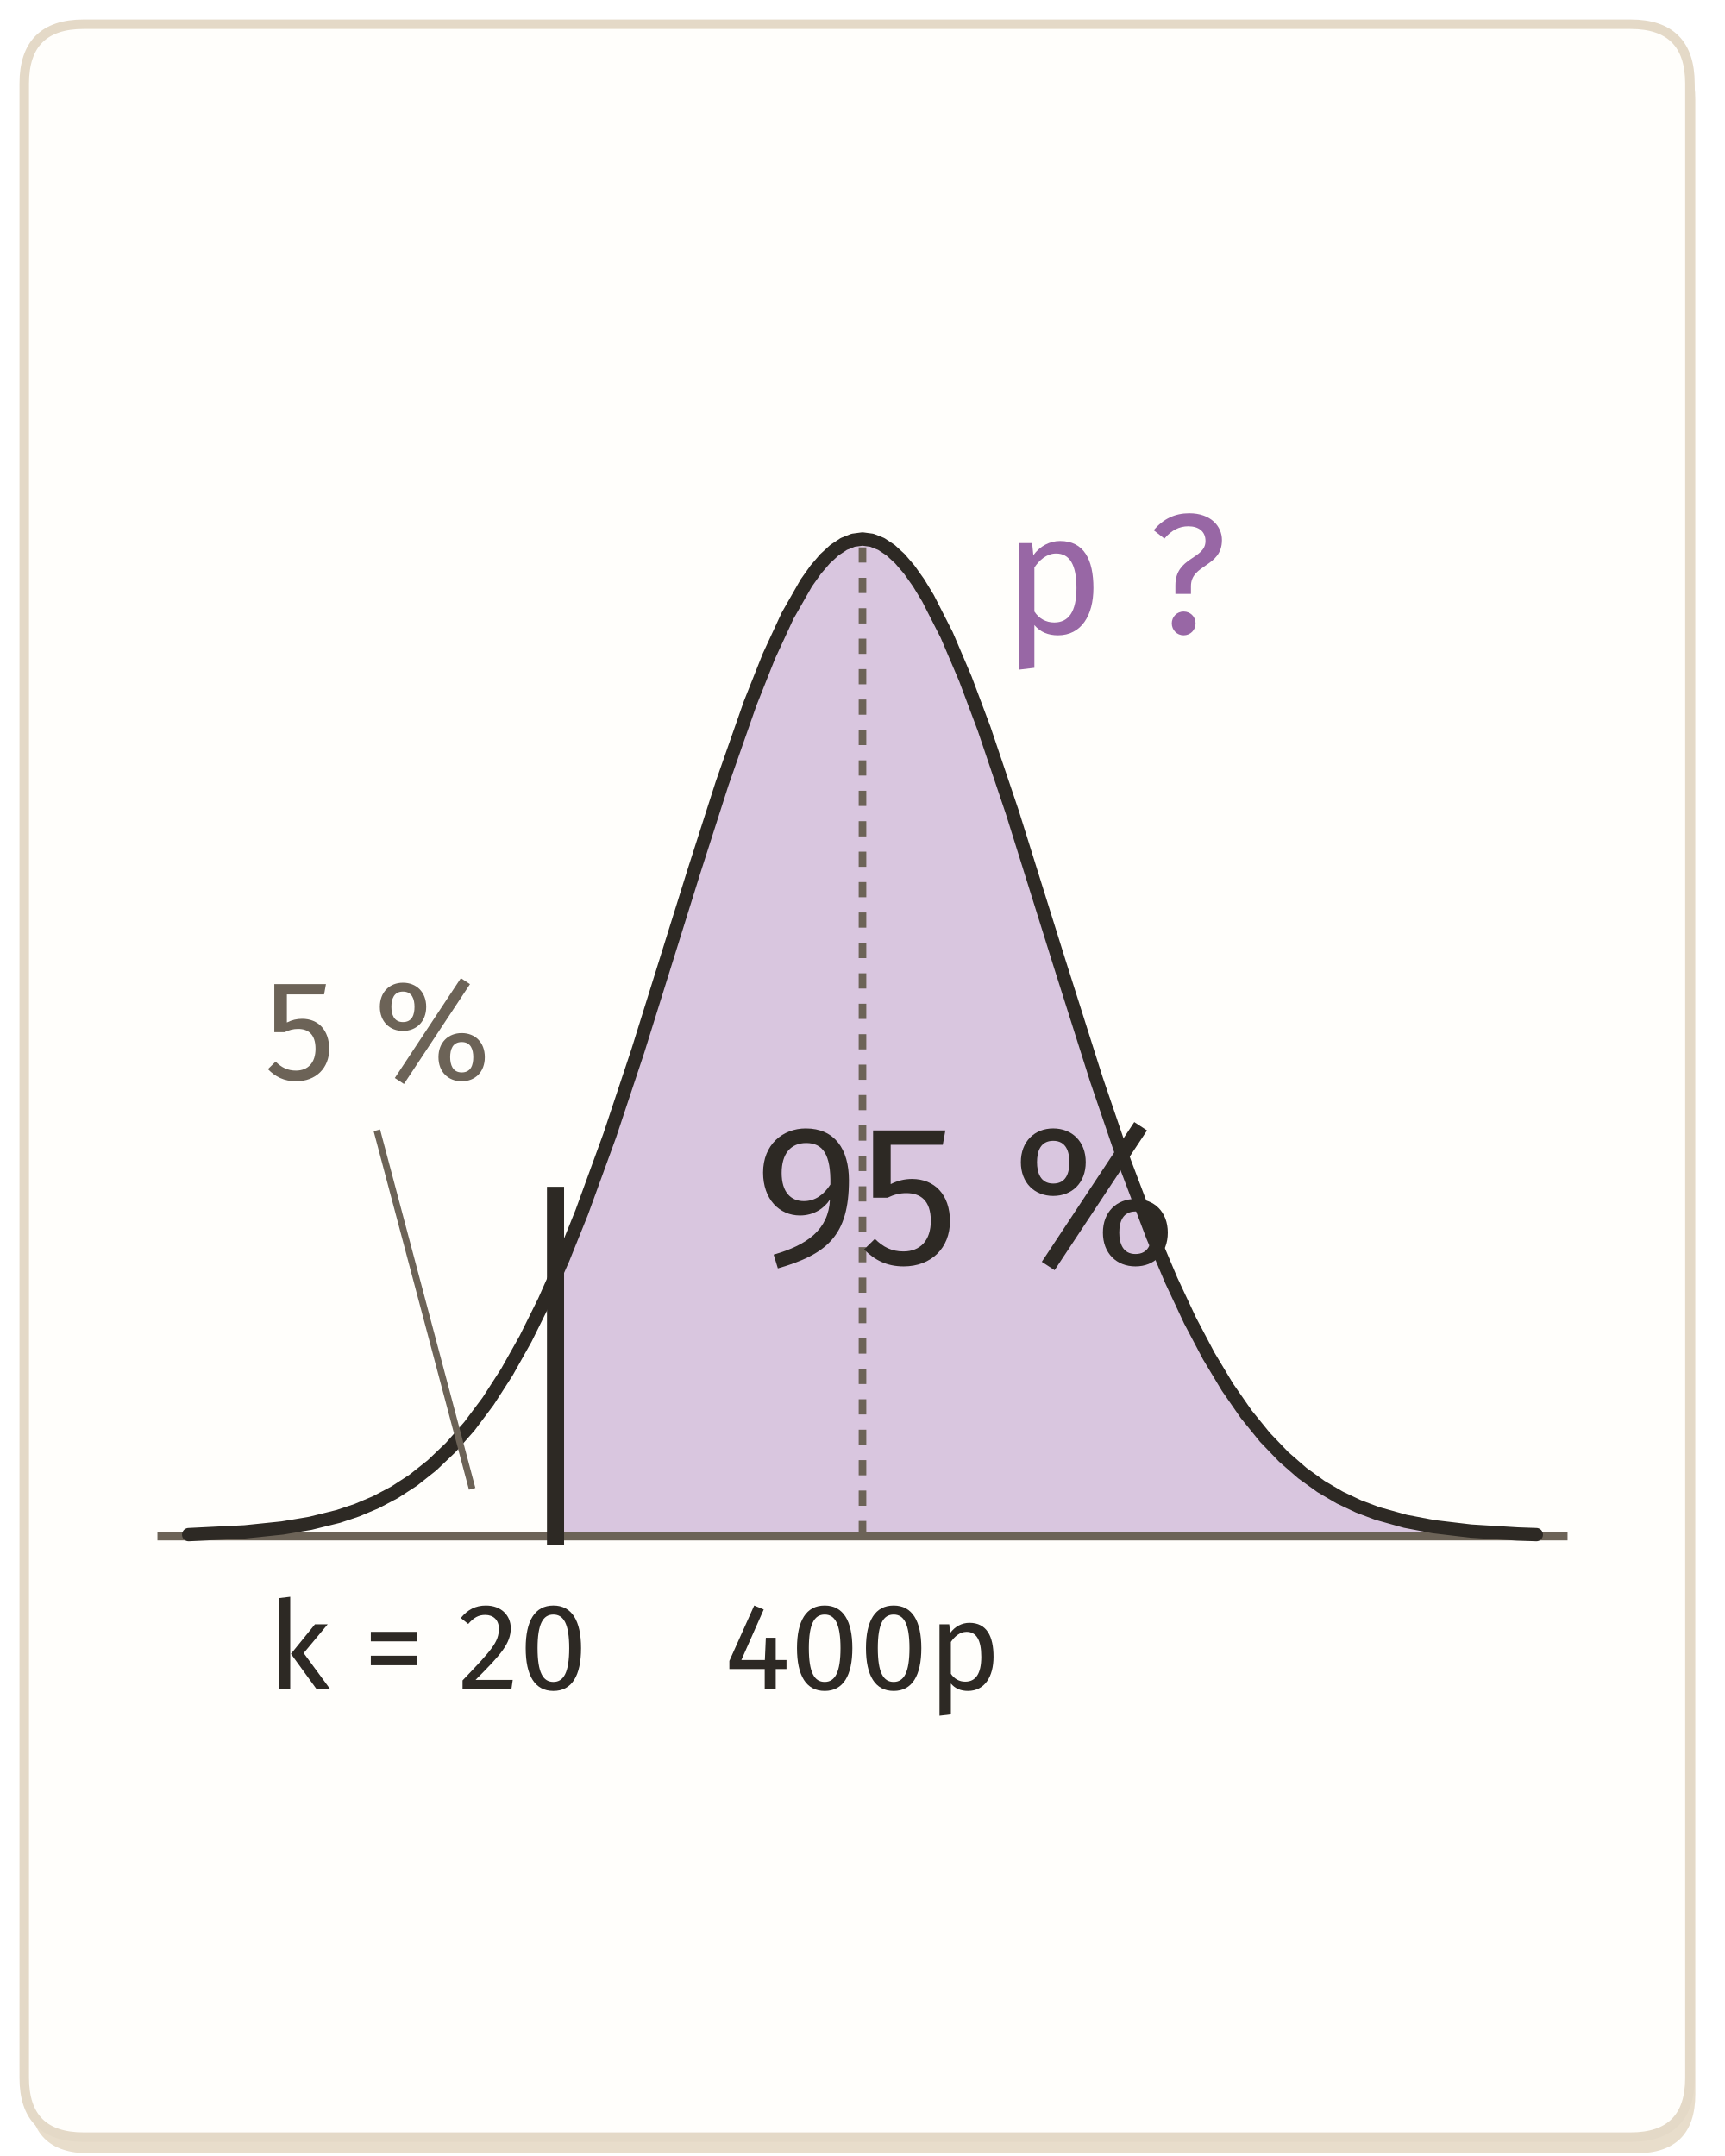
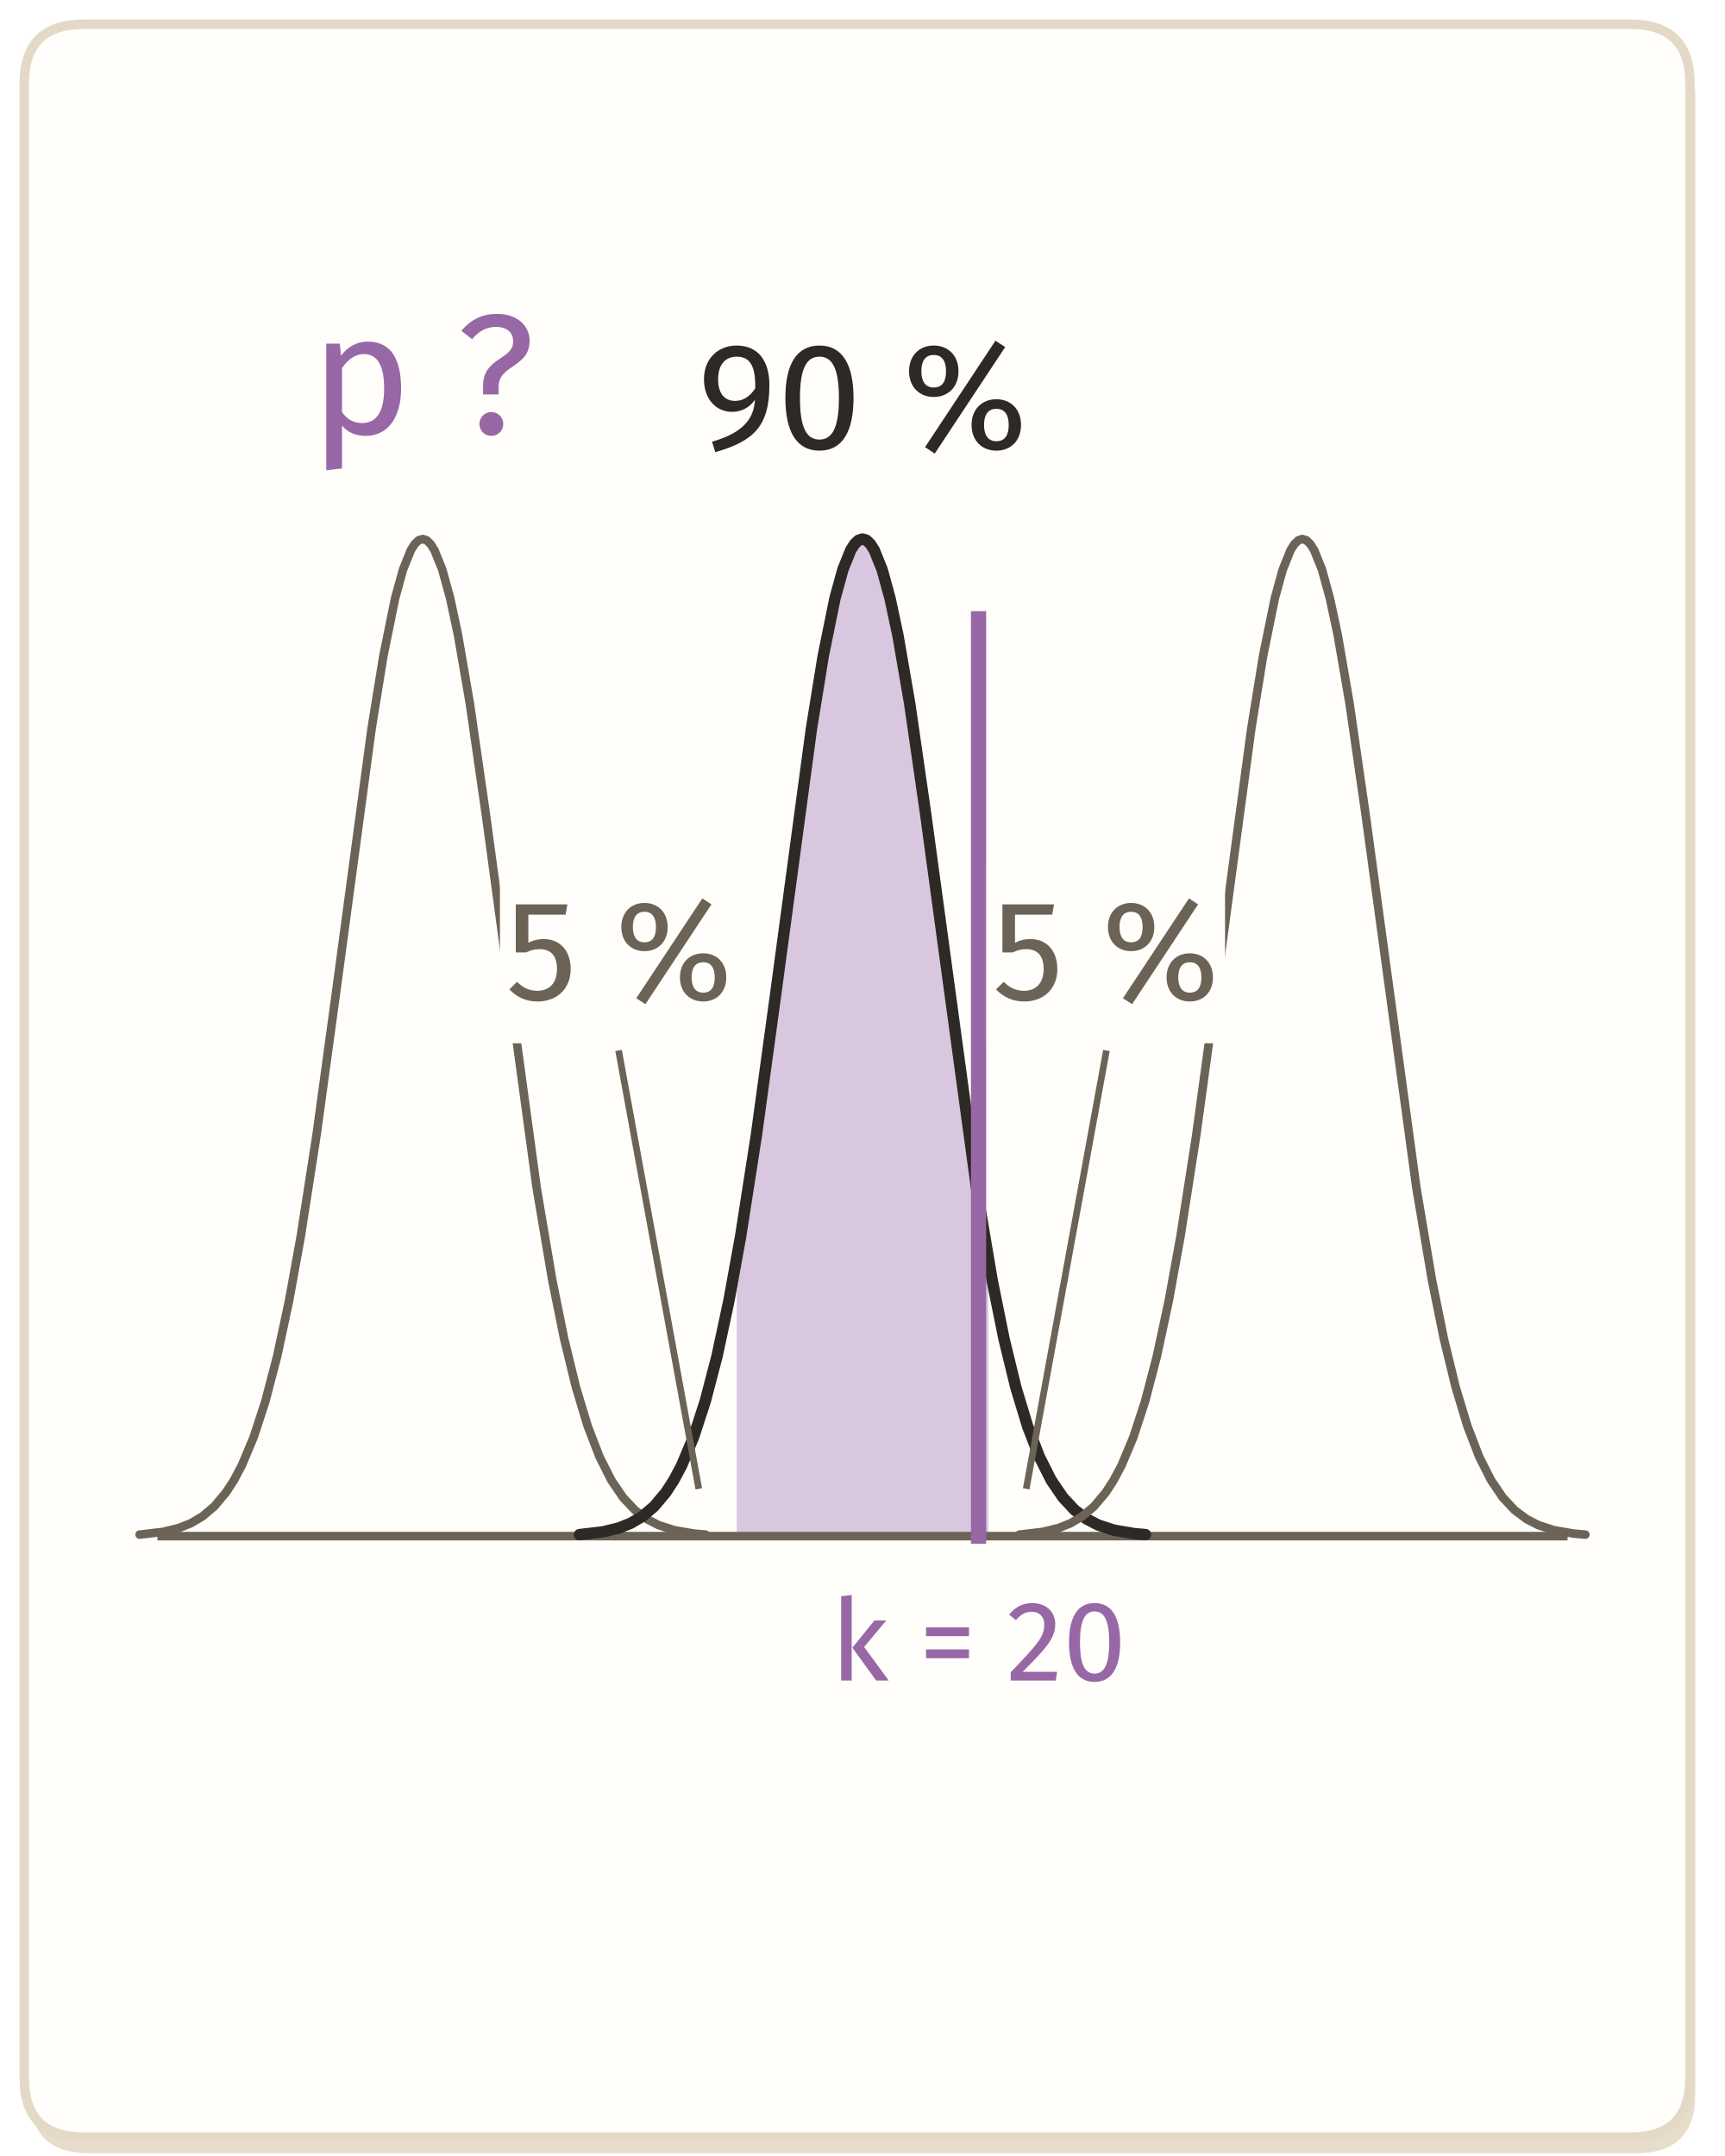
<svg xmlns="http://www.w3.org/2000/svg" xmlns:xlink="http://www.w3.org/1999/xlink" width="181.417pt" height="226.772pt" viewBox="0 0 181.417 226.772" version="1.1">
  <defs>
    <style type="text/css">*{stroke-linejoin: round; stroke-linecap: butt}</style>
  </defs>
  <g id="figure_1">
    <g id="patch_1">
      <path d="M 0 226.772  L 181.417 226.772  L 181.417 0  L 0 0  L 0 226.772  z " style="fill: none" />
    </g>
    <g id="axes_1">
      <g id="patch_2">
        <path d="M 9.354 226.488  L 172.063 226.488  Q 178.299 226.488 178.299 220.252  L 178.299 10.488  Q 178.299 4.252 172.063 4.252  L 9.354 4.252  Q 3.118 4.252 3.118 10.488  L 3.118 220.252  Q 3.118 226.488 9.354 226.488  z " clip-path="url(#p485b37d2f6)" style="fill: #e8ddcb" />
      </g>
      <g id="patch_3">
        <path d="M 8.787 224.787  L 171.496 224.787  Q 177.732 224.787 177.732 218.551  L 177.732 8.787  Q 177.732 2.551 171.496 2.551  L 8.787 2.551  Q 2.551 2.551 2.551 8.787  L 2.551 218.551  Q 2.551 224.787 8.787 224.787  z " clip-path="url(#p485b37d2f6)" style="fill: #fffefb; stroke: #e4d9c7; stroke-linejoin: miter" />
      </g>
      <g id="FillBetweenPolyCollection_1">
        <defs>
-           <path id="ma7fc3133ee" d="M 59.213 -94.358  L 59.213 -65.197  L 60.197 -65.197  L 61.181 -65.197  L 62.165 -65.197  L 63.15 -65.197  L 64.134 -65.197  L 65.118 -65.197  L 66.102 -65.197  L 67.087 -65.197  L 68.071 -65.197  L 69.055 -65.197  L 70.039 -65.197  L 71.024 -65.197  L 72.008 -65.197  L 72.992 -65.197  L 73.976 -65.197  L 74.961 -65.197  L 75.945 -65.197  L 76.929 -65.197  L 77.913 -65.197  L 78.898 -65.197  L 79.882 -65.197  L 80.866 -65.197  L 81.85 -65.197  L 82.835 -65.197  L 83.819 -65.197  L 84.803 -65.197  L 85.787 -65.197  L 86.772 -65.197  L 87.756 -65.197  L 88.74 -65.197  L 89.724 -65.197  L 90.709 -65.197  L 91.693 -65.197  L 92.677 -65.197  L 93.661 -65.197  L 94.646 -65.197  L 95.63 -65.197  L 96.614 -65.197  L 97.598 -65.197  L 98.583 -65.197  L 99.567 -65.197  L 100.551 -65.197  L 101.535 -65.197  L 102.52 -65.197  L 103.504 -65.197  L 104.488 -65.197  L 105.472 -65.197  L 106.457 -65.197  L 107.441 -65.197  L 108.425 -65.197  L 109.409 -65.197  L 110.394 -65.197  L 111.378 -65.197  L 112.362 -65.197  L 113.346 -65.197  L 114.331 -65.197  L 115.315 -65.197  L 116.299 -65.197  L 117.283 -65.197  L 118.268 -65.197  L 119.252 -65.197  L 120.236 -65.197  L 121.22 -65.197  L 122.205 -65.197  L 123.189 -65.197  L 124.173 -65.197  L 125.157 -65.197  L 126.142 -65.197  L 127.126 -65.197  L 128.11 -65.197  L 129.094 -65.197  L 130.079 -65.197  L 131.063 -65.197  L 132.047 -65.197  L 133.031 -65.197  L 134.016 -65.197  L 135 -65.197  L 135.984 -65.197  L 136.969 -65.197  L 137.953 -65.197  L 138.937 -65.197  L 139.921 -65.197  L 140.906 -65.197  L 141.89 -65.197  L 142.874 -65.197  L 143.858 -65.197  L 144.843 -65.197  L 145.827 -65.197  L 146.811 -65.197  L 147.795 -65.197  L 148.78 -65.197  L 149.764 -65.197  L 150.748 -65.197  L 151.732 -65.197  L 152.717 -65.197  L 153.701 -65.197  L 154.685 -65.197  L 155.669 -65.197  L 156.654 -65.197  L 157.638 -65.197  L 158.622 -65.197  L 159.606 -65.197  L 160.591 -65.197  L 161.575 -65.197  L 161.575 -65.357  L 161.575 -65.357  L 160.591 -65.389  L 159.606 -65.427  L 158.622 -65.47  L 157.638 -65.521  L 156.654 -65.581  L 155.669 -65.65  L 154.685 -65.731  L 153.701 -65.824  L 152.717 -65.931  L 151.732 -66.056  L 150.748 -66.198  L 149.764 -66.362  L 148.78 -66.549  L 147.795 -66.762  L 146.811 -67.004  L 145.827 -67.278  L 144.843 -67.587  L 143.858 -67.936  L 142.874 -68.329  L 141.89 -68.768  L 140.906 -69.259  L 139.921 -69.805  L 138.937 -70.412  L 137.953 -71.084  L 136.969 -71.826  L 135.984 -72.645  L 135 -73.541  L 134.016 -74.523  L 133.031 -75.595  L 132.047 -76.76  L 131.063 -78.024  L 130.079 -79.392  L 129.094 -80.864  L 128.11 -82.447  L 127.126 -84.143  L 126.142 -85.953  L 125.157 -87.88  L 124.173 -89.923  L 123.189 -92.082  L 122.205 -94.358  L 121.22 -96.747  L 120.236 -99.247  L 119.252 -101.853  L 118.268 -104.56  L 117.283 -107.361  L 116.299 -110.25  L 115.315 -113.215  L 114.331 -116.248  L 113.346 -119.338  L 112.362 -122.47  L 111.378 -125.633  L 110.394 -128.811  L 109.409 -131.989  L 108.425 -135.151  L 107.441 -138.279  L 106.457 -141.357  L 105.472 -144.366  L 104.488 -147.288  L 103.504 -150.106  L 102.52 -152.802  L 101.535 -155.356  L 100.551 -157.755  L 99.567 -159.98  L 98.583 -162.015  L 97.598 -163.848  L 96.614 -165.464  L 95.63 -166.852  L 94.646 -168.002  L 93.661 -168.905  L 92.677 -169.555  L 91.693 -169.948  L 90.709 -170.079  L 89.724 -169.948  L 88.74 -169.555  L 87.756 -168.905  L 86.772 -168.002  L 85.787 -166.852  L 84.803 -165.464  L 83.819 -163.848  L 82.835 -162.015  L 81.85 -159.98  L 80.866 -157.755  L 79.882 -155.356  L 78.898 -152.802  L 77.913 -150.106  L 76.929 -147.288  L 75.945 -144.366  L 74.961 -141.357  L 73.976 -138.279  L 72.992 -135.151  L 72.008 -131.989  L 71.024 -128.811  L 70.039 -125.633  L 69.055 -122.47  L 68.071 -119.338  L 67.087 -116.248  L 66.102 -113.215  L 65.118 -110.25  L 64.134 -107.361  L 63.15 -104.56  L 62.165 -101.853  L 61.181 -99.247  L 60.197 -96.747  L 59.213 -94.358  z " />
+           <path id="m1a9dd95187" d="M 77.48 -94.358  L 77.48 -65.197  L 77.894 -65.197  L 78.307 -65.197  L 78.72 -65.197  L 79.134 -65.197  L 79.547 -65.197  L 79.961 -65.197  L 80.374 -65.197  L 80.787 -65.197  L 81.201 -65.197  L 81.614 -65.197  L 82.028 -65.197  L 82.441 -65.197  L 82.854 -65.197  L 83.268 -65.197  L 83.681 -65.197  L 84.094 -65.197  L 84.508 -65.197  L 84.921 -65.197  L 85.335 -65.197  L 85.748 -65.197  L 86.161 -65.197  L 86.575 -65.197  L 86.988 -65.197  L 87.402 -65.197  L 87.815 -65.197  L 88.228 -65.197  L 88.642 -65.197  L 89.055 -65.197  L 89.469 -65.197  L 89.882 -65.197  L 90.295 -65.197  L 90.709 -65.197  L 91.122 -65.197  L 91.535 -65.197  L 91.949 -65.197  L 92.362 -65.197  L 92.776 -65.197  L 93.189 -65.197  L 93.602 -65.197  L 94.016 -65.197  L 94.429 -65.197  L 94.843 -65.197  L 95.256 -65.197  L 95.669 -65.197  L 96.083 -65.197  L 96.496 -65.197  L 96.909 -65.197  L 97.323 -65.197  L 97.736 -65.197  L 98.15 -65.197  L 98.563 -65.197  L 98.976 -65.197  L 99.39 -65.197  L 99.803 -65.197  L 100.217 -65.197  L 100.63 -65.197  L 101.043 -65.197  L 101.457 -65.197  L 101.87 -65.197  L 102.283 -65.197  L 102.697 -65.197  L 103.11 -65.197  L 103.524 -65.197  L 103.937 -65.197  L 103.937 -94.358  L 103.937 -94.358  L 103.524 -96.747  L 103.11 -99.247  L 102.697 -101.853  L 102.283 -104.56  L 101.87 -107.361  L 101.457 -110.25  L 101.043 -113.215  L 100.63 -116.248  L 100.217 -119.338  L 99.803 -122.47  L 99.39 -125.633  L 98.976 -128.811  L 98.563 -131.989  L 98.15 -135.151  L 97.736 -138.279  L 97.323 -141.357  L 96.909 -144.366  L 96.496 -147.288  L 96.083 -150.106  L 95.669 -152.802  L 95.256 -155.356  L 94.843 -157.755  L 94.429 -159.98  L 94.016 -162.015  L 93.602 -163.848  L 93.189 -165.464  L 92.776 -166.852  L 92.362 -168.002  L 91.949 -168.905  L 91.535 -169.555  L 91.122 -169.948  L 90.709 -170.079  L 90.295 -169.948  L 89.882 -169.555  L 89.469 -168.905  L 89.055 -168.002  L 88.642 -166.852  L 88.228 -165.464  L 87.815 -163.848  L 87.402 -162.015  L 86.988 -159.98  L 86.575 -157.755  L 86.161 -155.356  L 85.748 -152.802  L 85.335 -150.106  L 84.921 -147.288  L 84.508 -144.366  L 84.094 -141.357  L 83.681 -138.279  L 83.268 -135.151  L 82.854 -131.989  L 82.441 -128.811  L 82.028 -125.633  L 81.614 -122.47  L 81.201 -119.338  L 80.787 -116.248  L 80.374 -113.215  L 79.961 -110.25  L 79.547 -107.361  L 79.134 -104.56  L 78.72 -101.853  L 78.307 -99.247  L 77.894 -96.747  L 77.48 -94.358  z " />
        </defs>
        <g clip-path="url(#p485b37d2f6)">
-           <use xlink:href="#ma7fc3133ee" x="0" y="226.772" style="fill: #d9c6df" />
+           <use xlink:href="#m1a9dd95187" x="0" y="226.772" style="fill: #d9c6df" />
        </g>
      </g>
      <g id="line2d_1">
        <path d="M 17.008 161.575  L 164.409 161.575  " clip-path="url(#p485b37d2f6)" style="fill: none; stroke: #6c6357; stroke-width: 0.9; stroke-linecap: square" />
      </g>
      <g id="line2d_2">
-         <path d="M 90.709 161.575  L 90.709 56.693  " clip-path="url(#p485b37d2f6)" style="fill: none; stroke-dasharray: 1.6,1.6; stroke-dashoffset: 0; stroke: #6c6357; stroke-width: 0.8" />
+         <path d="M 14.685 161.414  L 17.165 161.122  L 18.819 160.716  L 20.059 160.223  L 21.299 159.494  L 22.539 158.443  L 23.78 156.966  L 24.606 155.688  L 25.433 154.127  L 26.673 151.177  L 27.913 147.38  L 29.154 142.629  L 30.394 136.849  L 31.634 130.024  L 33.287 119.41  L 35.354 104.302  L 39.075 76.666  L 40.315 69.017  L 41.555 62.924  L 42.382 59.92  L 43.209 57.867  L 43.622 57.216  L 44.035 56.824  L 44.449 56.693  L 44.862 56.824  L 45.276 57.216  L 45.689 57.867  L 46.516 59.92  L 47.343 62.924  L 48.169 66.792  L 49.409 73.97  L 51.063 85.415  L 56.437 124.919  L 58.091 134.689  L 59.331 140.819  L 60.571 145.908  L 61.811 150.012  L 63.051 153.23  L 64.291 155.688  L 65.531 157.513  L 66.772 158.835  L 68.012 159.768  L 69.252 160.41  L 70.906 160.948  L 72.972 161.302  L 74.213 161.414  L 74.213 161.414  " clip-path="url(#p485b37d2f6)" style="fill: none; stroke: #6c6357; stroke-width: 0.9; stroke-linecap: round" />
      </g>
      <g id="line2d_3">
-         <path d="M 19.843 161.414  L 25.748 161.122  L 29.685 160.716  L 32.638 160.223  L 35.591 159.494  L 37.559 158.835  L 39.528 158.004  L 41.496 156.966  L 43.465 155.688  L 45.433 154.127  L 47.402 152.249  L 49.37 150.012  L 51.339 147.38  L 53.307 144.325  L 55.276 140.819  L 57.244 136.849  L 59.213 132.413  L 61.181 127.525  L 64.134 119.41  L 67.087 110.524  L 72.992 91.621  L 75.945 82.406  L 78.898 73.97  L 80.866 69.017  L 82.835 64.756  L 84.803 61.308  L 85.787 59.92  L 86.772 58.77  L 87.756 57.867  L 88.74 57.216  L 89.724 56.824  L 90.709 56.693  L 91.693 56.824  L 92.677 57.216  L 93.661 57.867  L 94.646 58.77  L 95.63 59.92  L 96.614 61.308  L 97.598 62.924  L 99.567 66.792  L 101.535 71.415  L 103.504 76.666  L 106.457 85.415  L 111.378 101.139  L 115.315 113.557  L 118.268 122.212  L 121.22 130.024  L 123.189 134.689  L 125.157 138.892  L 127.126 142.629  L 129.094 145.908  L 131.063 148.748  L 133.031 151.177  L 135 153.23  L 136.969 154.945  L 138.937 156.36  L 140.906 157.513  L 142.874 158.443  L 144.843 159.185  L 147.795 160.01  L 150.748 160.573  L 154.685 161.041  L 159.606 161.345  L 161.575 161.414  L 161.575 161.414  " clip-path="url(#p485b37d2f6)" style="fill: none; stroke: #2d2924; stroke-width: 1.4; stroke-linecap: round" />
+         <path d="M 60.945 161.414  L 63.425 161.122  L 65.079 160.716  L 66.319 160.223  L 67.559 159.494  L 68.799 158.443  L 70.039 156.966  L 70.866 155.688  L 71.693 154.127  L 72.933 151.177  L 74.173 147.38  L 75.413 142.629  L 76.654 136.849  L 77.894 130.024  L 79.547 119.41  L 81.614 104.302  L 85.335 76.666  L 86.575 69.017  L 87.815 62.924  L 88.642 59.92  L 89.469 57.867  L 89.882 57.216  L 90.295 56.824  L 90.709 56.693  L 91.122 56.824  L 91.535 57.216  L 91.949 57.867  L 92.776 59.92  L 93.602 62.924  L 94.429 66.792  L 95.669 73.97  L 97.323 85.415  L 102.697 124.919  L 104.35 134.689  L 105.591 140.819  L 106.831 145.908  L 108.071 150.012  L 109.311 153.23  L 110.551 155.688  L 111.791 157.513  L 113.031 158.835  L 114.272 159.768  L 115.512 160.41  L 117.165 160.948  L 119.232 161.302  L 120.472 161.414  L 120.472 161.414  " clip-path="url(#p485b37d2f6)" style="fill: none; stroke: #2d2924; stroke-width: 1.2; stroke-linecap: round" />
+       </g>
+       <g id="line2d_4">
+         <path d="M 107.205 161.414  L 109.685 161.122  L 111.339 160.716  L 112.579 160.223  L 113.819 159.494  L 115.059 158.443  L 116.299 156.966  L 117.126 155.688  L 117.953 154.127  L 119.193 151.177  L 120.433 147.38  L 121.673 142.629  L 122.913 136.849  L 124.154 130.024  L 125.807 119.41  L 127.874 104.302  L 131.594 76.666  L 132.835 69.017  L 134.075 62.924  L 134.902 59.92  L 135.728 57.867  L 136.142 57.216  L 136.555 56.824  L 136.969 56.693  L 137.382 56.824  L 137.795 57.216  L 138.209 57.867  L 139.035 59.92  L 139.862 62.924  L 140.689 66.792  L 141.929 73.97  L 143.583 85.415  L 148.957 124.919  L 150.61 134.689  L 151.85 140.819  L 153.091 145.908  L 154.331 150.012  L 155.571 153.23  L 156.811 155.688  L 158.051 157.513  L 159.291 158.835  L 160.531 159.768  L 161.772 160.41  L 163.425 160.948  L 165.492 161.302  L 166.732 161.414  L 166.732 161.414  " clip-path="url(#p485b37d2f6)" style="fill: none; stroke: #6c6357; stroke-width: 0.9; stroke-linecap: round" />
      </g>
      <g id="text_1">
-         <g style="fill: #2d2924" transform="translate(76.18827 177.6983) scale(0.13 -0.13)">
-           <defs>
-             <path id="FiraSans-Regular-885" d="M 3213 1523  L 2656 1523  L 2656 2675  L 2144 2675  L 2093 1523  L 877 1523  L 2035 4141  L 1542 4346  L 256 1478  L 256 1056  L 2086 1056  L 2086 0  L 2656 0  L 2656 1056  L 3213 1056  L 3213 1523  z " transform="scale(0.015625)" />
-             <path id="FiraSans-Regular-871" d="M 1786 4346  C 826 4346 352 3558 352 2138  C 352 717 826 -77 1786 -77  C 2746 -77 3219 717 3219 2138  C 3219 3552 2746 4346 1786 4346  z M 1786 3878  C 2317 3878 2605 3392 2605 2138  C 2605 877 2317 390 1786 390  C 1248 390 966 877 966 2138  C 966 3392 1248 3878 1786 3878  z " transform="scale(0.015625)" />
-             <path id="FiraSans-Regular-271" d="M 2138 3450  C 1754 3450 1389 3264 1139 2918  L 1094 3373  L 589 3373  L 589 -1363  L 1178 -1293  L 1178 307  C 1395 45 1696 -77 2061 -77  C 2931 -77 3386 666 3386 1690  C 3386 2752 3034 3450 2138 3450  z M 1920 403  C 1613 403 1350 550 1178 813  L 1178 2458  C 1357 2726 1632 2982 1990 2982  C 2496 2982 2752 2566 2752 1690  C 2752 806 2458 403 1920 403  z " transform="scale(0.015625)" />
-           </defs>
-           <use xlink:href="#FiraSans-Regular-885" />
-           <use xlink:href="#FiraSans-Regular-871" transform="translate(53.20312 0)" />
-           <use xlink:href="#FiraSans-Regular-871" transform="translate(109 0)" />
-           <use xlink:href="#FiraSans-Regular-271" transform="translate(164.7969 0)" />
-         </g>
-       </g>
-       <g id="text_2">
-         <g style="fill: #2d2924" transform="translate(28.13037 177.6983) scale(0.13 -0.13)">
+         <g style="fill: #9867a5" transform="translate(87.3612 176.7633) scale(0.12 -0.12)">
          <defs>
            <path id="FiraSans-Regular-215" d="M 1178 4800  L 589 4730  L 589 0  L 1178 0  L 1178 4800  z M 3117 3373  L 2458 3373  L 1216 1843  L 2554 0  L 3258 0  L 1875 1882  L 3117 3373  z " transform="scale(0.015625)" />
            <path id="FiraSans-Regular-925" transform="scale(0.015625)" />
            <path id="FiraSans-Regular-98b" d="M 397 2490  L 2803 2490  L 2803 2982  L 397 2982  L 397 2490  z M 397 1254  L 2803 1254  L 2803 1747  L 397 1747  L 397 1254  z " transform="scale(0.015625)" />
            <path id="FiraSans-Regular-87d" d="M 1459 4346  C 922 4346 506 4128 160 3699  L 544 3392  C 832 3718 1069 3859 1427 3859  C 1843 3859 2131 3597 2131 3149  C 2131 2451 1760 2042 250 467  L 250 0  L 2778 0  L 2848 493  L 922 493  C 2234 1805 2746 2374 2746 3174  C 2746 3840 2246 4346 1459 4346  z " transform="scale(0.015625)" />
+             <path id="FiraSans-Regular-871" d="M 1786 4346  C 826 4346 352 3558 352 2138  C 352 717 826 -77 1786 -77  C 2746 -77 3219 717 3219 2138  C 3219 3552 2746 4346 1786 4346  z M 1786 3878  C 2317 3878 2605 3392 2605 2138  C 2605 877 2317 390 1786 390  C 1248 390 966 877 966 2138  C 966 3392 1248 3878 1786 3878  z " transform="scale(0.015625)" />
          </defs>
          <use xlink:href="#FiraSans-Regular-215" />
          <use xlink:href="#FiraSans-Regular-925" transform="translate(50.90625 0)" />
          <use xlink:href="#FiraSans-Regular-98b" transform="translate(77.40625 0)" />
          <use xlink:href="#FiraSans-Regular-925" transform="translate(127.4062 0)" />
          <use xlink:href="#FiraSans-Regular-87d" transform="translate(153.9062 0)" />
          <use xlink:href="#FiraSans-Regular-871" transform="translate(203.4062 0)" />
        </g>
      </g>
-       <g id="text_3">
-         <g style="fill: #9867a5" transform="translate(105.4724 66.60638) scale(0.18 -0.18)">
+       <g id="text_2">
+         <g style="fill: #9867a5" transform="translate(32.65882 45.63) scale(0.18 -0.18)">
          <defs>
+             <path id="FiraSans-Regular-271" d="M 2138 3450  C 1754 3450 1389 3264 1139 2918  L 1094 3373  L 589 3373  L 589 -1363  L 1178 -1293  L 1178 307  C 1395 45 1696 -77 2061 -77  C 2931 -77 3386 666 3386 1690  C 3386 2752 3034 3450 2138 3450  z M 1920 403  C 1613 403 1350 550 1178 813  L 1178 2458  C 1357 2726 1632 2982 1990 2982  C 2496 2982 2752 2566 2752 1690  C 2752 806 2458 403 1920 403  z " transform="scale(0.015625)" />
            <path id="FiraSans-Regular-8de" d="M 1523 4486  C 992 4486 557 4282 192 3853  L 595 3539  C 858 3859 1165 4000 1485 4000  C 1882 4000 2131 3802 2131 3450  C 2131 2758 1005 2867 1005 1792  L 1005 1472  L 1587 1472  L 1587 1760  C 1587 2598 2746 2464 2746 3488  C 2746 4000 2330 4486 1523 4486  z M 1312 813  C 1062 813 870 614 870 371  C 870 122 1062 -77 1312 -77  C 1568 -77 1760 122 1760 371  C 1760 614 1568 813 1312 813  z " transform="scale(0.015625)" />
          </defs>
          <use xlink:href="#FiraSans-Regular-271" />
          <use xlink:href="#FiraSans-Regular-925" transform="translate(58.59375 0)" />
          <use xlink:href="#FiraSans-Regular-8de" transform="translate(85.09375 0)" />
        </g>
      </g>
-       <g id="line2d_4">
-         <path d="M 58.425 161.575  L 58.425 125.73  " clip-path="url(#p485b37d2f6)" style="fill: none; stroke: #2d2924; stroke-width: 1.8; stroke-linecap: square" />
+       <g id="line2d_5">
+         <path d="M 102.913 161.575  L 102.913 65.083  " clip-path="url(#p485b37d2f6)" style="fill: none; stroke: #9867a5; stroke-width: 1.6; stroke-linecap: square" />
      </g>
-       <g id="line2d_5">
-         <path d="M 39.724 119.225  L 49.567 156.258  " clip-path="url(#p485b37d2f6)" style="fill: none; stroke: #6c6357; stroke-width: 0.7; stroke-linecap: square" />
+       <g id="line2d_6">
+         <path d="M 65.118 110.835  L 73.429 156.258  " clip-path="url(#p485b37d2f6)" style="fill: none; stroke: #6c6357; stroke-width: 0.7; stroke-linecap: square" />
      </g>
-       <g id="text_4">
-         <g style="fill: #2d2924" transform="translate(79.30825 132.95) scale(0.21 -0.21)">
+       <g id="line2d_7">
+         <path d="M 116.299 110.835  L 107.988 156.258  " clip-path="url(#p485b37d2f6)" style="fill: none; stroke: #6c6357; stroke-width: 0.7; stroke-linecap: square" />
+       </g>
+       <g id="text_3">
+         <g style="fill: #2d2924" transform="translate(73.31741 47.20882) scale(0.16 -0.16)">
          <defs>
            <path id="FiraSans-Regular-899" d="M 1658 4346  C 915 4346 288 3827 288 2931  C 288 2080 806 1555 1472 1555  C 1907 1555 2246 1779 2432 2067  C 2387 1101 1702 608 627 301  L 762 -141  C 2336 314 3040 909 3040 2682  C 3040 3686 2579 4346 1658 4346  z M 1594 2016  C 1178 2016 883 2304 883 2918  C 883 3533 1171 3878 1670 3878  C 2202 3878 2464 3514 2445 2547  C 2234 2221 1958 2016 1594 2016  z " transform="scale(0.015625)" />
-             <path id="FiraSans-Regular-889" d="M 2771 4282  L 454 4282  L 454 2125  L 915 2125  C 1120 2221 1293 2272 1523 2272  C 1965 2272 2304 2042 2304 1382  C 2304 755 1965 403 1427 403  C 1056 403 781 538 512 806  L 166 467  C 499 128 890 -77 1434 -77  C 2323 -77 2918 518 2918 1370  C 2918 2221 2426 2726 1702 2726  C 1472 2726 1242 2675 1018 2560  L 1018 3821  L 2688 3821  L 2771 4282  z " transform="scale(0.015625)" />
            <path id="FiraSans-Regular-9d1" d="M 3923 4550  L 960 70  L 1370 -198  L 4333 4282  L 3923 4550  z M 1325 4346  C 730 4346 288 3930 288 3264  C 288 2598 730 2182 1325 2182  C 1926 2182 2368 2598 2368 3264  C 2368 3930 1926 4346 1325 4346  z M 1325 3949  C 1741 3949 1843 3597 1843 3264  C 1843 2918 1741 2579 1325 2579  C 915 2579 806 2931 806 3264  C 806 3610 915 3949 1325 3949  z M 3962 2086  C 3360 2086 2918 1670 2918 1005  C 2918 339 3360 -77 3962 -77  C 4563 -77 4998 339 4998 1005  C 4998 1670 4563 2086 3962 2086  z M 3962 1683  C 4378 1683 4480 1338 4480 1005  C 4480 659 4378 320 3962 320  C 3552 320 3443 672 3443 1005  C 3443 1350 3552 1683 3962 1683  z " transform="scale(0.015625)" />
          </defs>
          <use xlink:href="#FiraSans-Regular-899" />
-           <use xlink:href="#FiraSans-Regular-889" transform="translate(52.5 0)" />
-           <use xlink:href="#FiraSans-Regular-925" transform="translate(102.5938 0)" />
-           <use xlink:href="#FiraSans-Regular-9d1" transform="translate(129.0938 0)" />
+           <use xlink:href="#FiraSans-Regular-871" transform="translate(52.5 0)" />
+           <use xlink:href="#FiraSans-Regular-925" transform="translate(108.2969 0)" />
+           <use xlink:href="#FiraSans-Regular-9d1" transform="translate(134.7969 0)" />
+         </g>
+       </g>
+       <g id="text_4">
+         <g id="patch_4">
+           <path d="M 52.579 109.734  L 77.657 109.734  L 77.657 90.534  L 52.579 90.534  z " style="fill: #fffefb" />
+         </g>
+         <g style="fill: #6c6357" transform="translate(53.17905 105.1589) scale(0.15 -0.15)">
+           <defs>
+             <path id="FiraSans-Regular-889" d="M 2771 4282  L 454 4282  L 454 2125  L 915 2125  C 1120 2221 1293 2272 1523 2272  C 1965 2272 2304 2042 2304 1382  C 2304 755 1965 403 1427 403  C 1056 403 781 538 512 806  L 166 467  C 499 128 890 -77 1434 -77  C 2323 -77 2918 518 2918 1370  C 2918 2221 2426 2726 1702 2726  C 1472 2726 1242 2675 1018 2560  L 1018 3821  L 2688 3821  L 2771 4282  z " transform="scale(0.015625)" />
+           </defs>
+           <use xlink:href="#FiraSans-Regular-889" />
+           <use xlink:href="#FiraSans-Regular-925" transform="translate(50.09375 0)" />
+           <use xlink:href="#FiraSans-Regular-9d1" transform="translate(76.59375 0)" />
        </g>
      </g>
      <g id="text_5">
-         <g id="patch_4">
-           <path d="M 27.185 118.124  L 52.263 118.124  L 52.263 98.924  L 27.185 98.924  z " style="fill: #fffefb" />
+         <g id="patch_5">
+           <path d="M 103.76 109.734  L 128.838 109.734  L 128.838 90.534  L 103.76 90.534  z " style="fill: #fffefb" />
        </g>
-         <g style="fill: #6c6357" transform="translate(27.78535 113.5494) scale(0.15 -0.15)">
+         <g style="fill: #6c6357" transform="translate(104.3602 105.1589) scale(0.15 -0.15)">
          <use xlink:href="#FiraSans-Regular-889" />
          <use xlink:href="#FiraSans-Regular-925" transform="translate(50.09375 0)" />
          <use xlink:href="#FiraSans-Regular-9d1" transform="translate(76.59375 0)" />
        </g>
      </g>
    </g>
  </g>
  <defs>
    <clipPath id="p485b37d2f6">
      <rect x="0" y="0" width="181.417" height="226.772" />
    </clipPath>
  </defs>
</svg>
